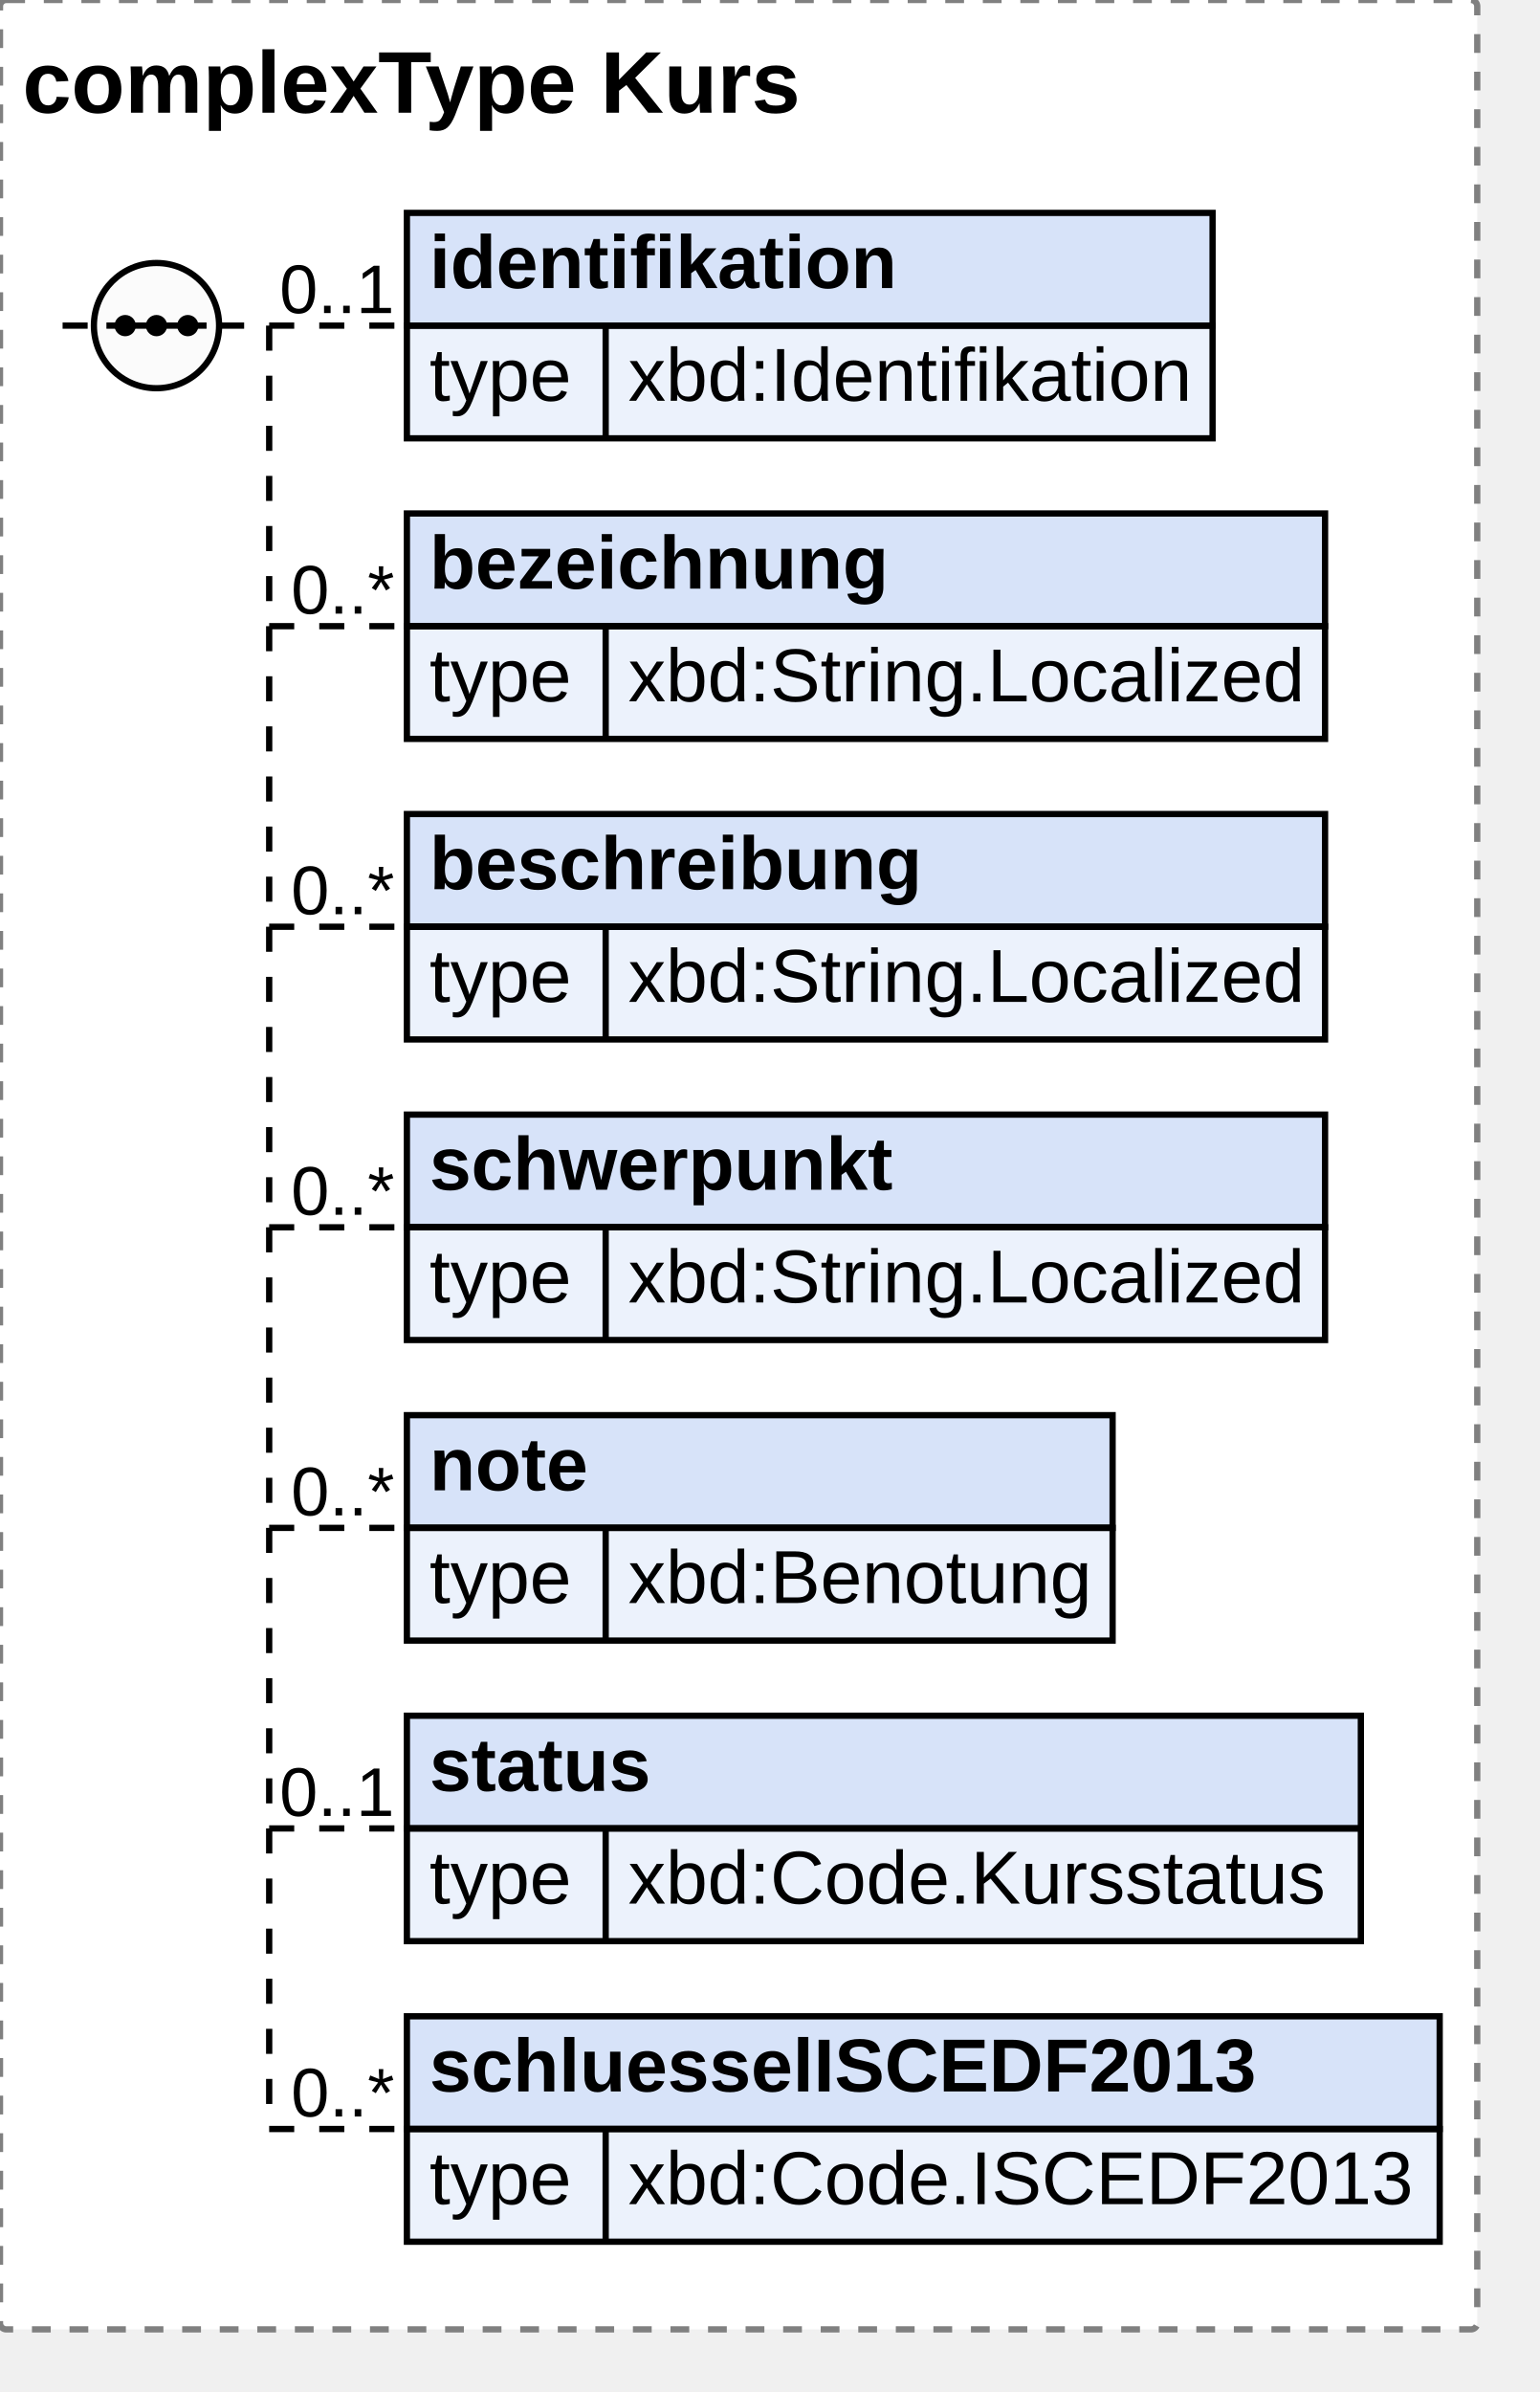
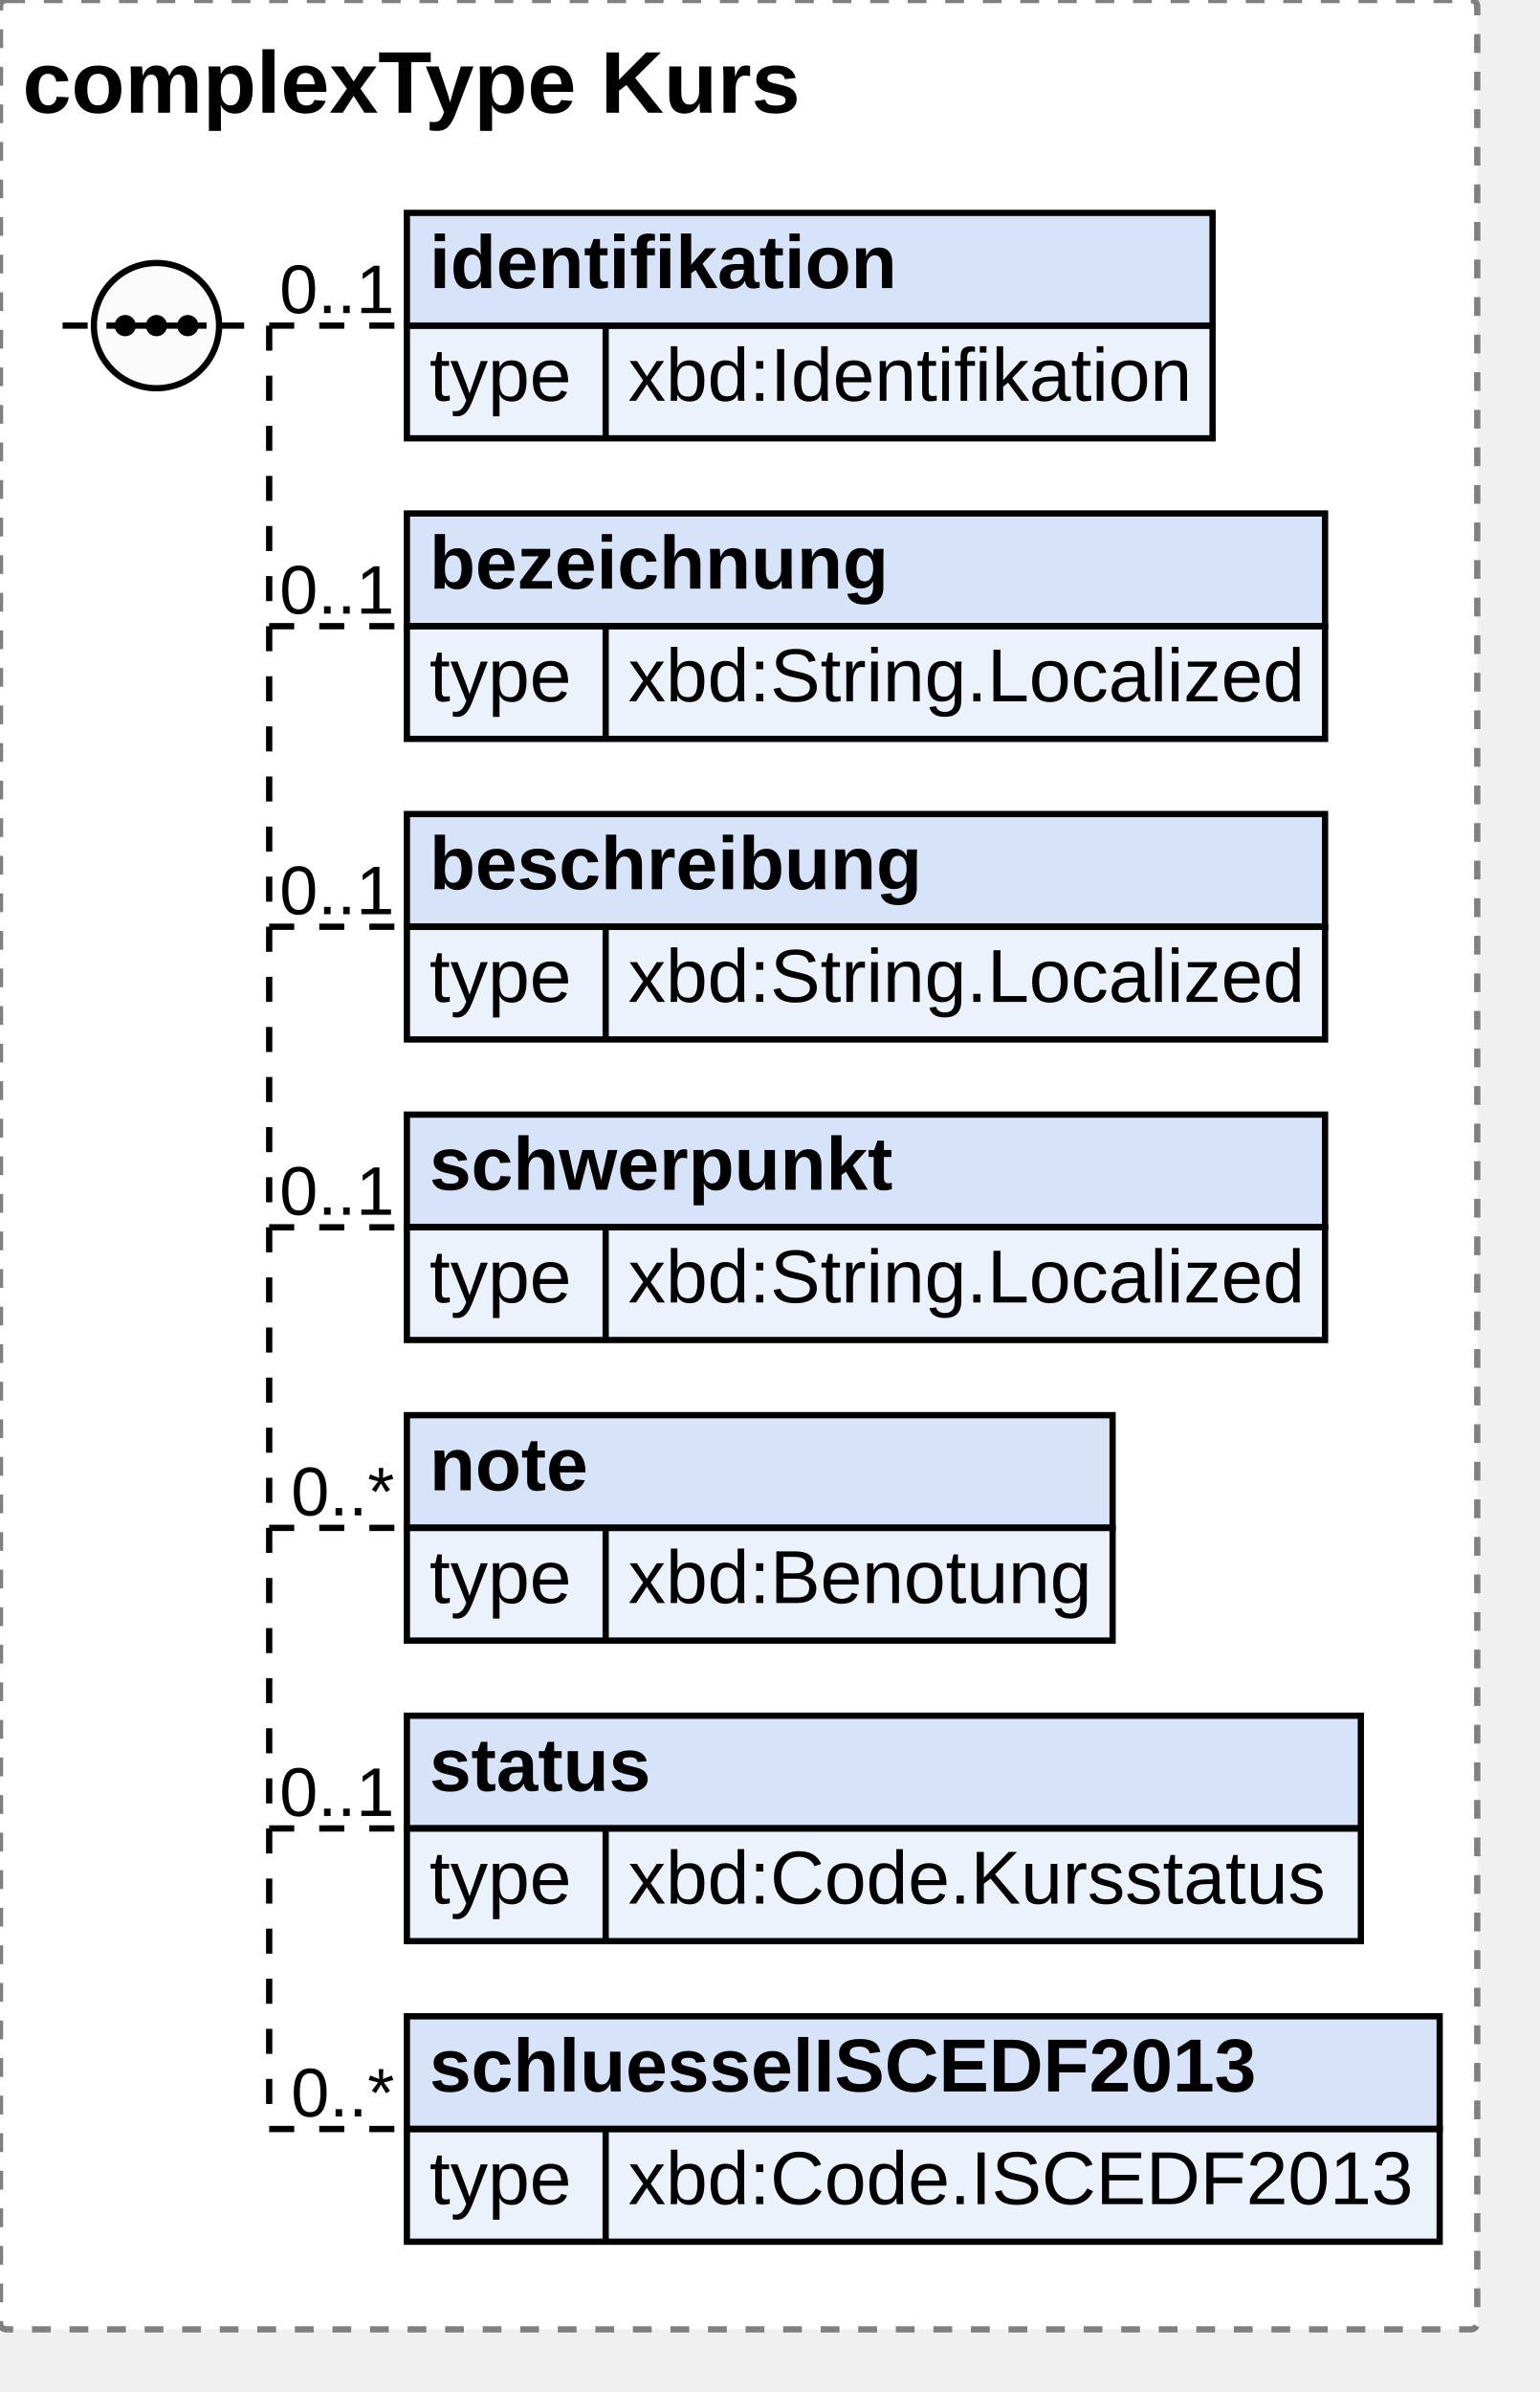
<svg xmlns="http://www.w3.org/2000/svg" width="245.984" height="382">
  <defs>
    <style type="text/css">
                        text {
                            font-family: 'Arial';
                            fill: black;
                        }
                        text.at {
                            font-family: 'Arial';
                            fill: rgb(242, 152, 0);
                        }
                        line {
                            stroke: black;
                        }
                        line.type-structure {
                            stroke: black;
                        }
                        line.type-structure-optional {
                            stroke: black;
                            stroke-dasharray: 4, 4;
                        }
                        rect.attribute-upper {
                            stroke: black;
                            fill: rgb(255, 239, 211);
                        }
                        rect.element-upper {
                            stroke: black;
                            fill: rgb(215, 227, 249);
                        }
                        rect.element-lower {
                            stroke: black;
                            fill: rgb(236, 242, 252);
                        }
                        a text {
                            fill: black;
                        } 
                    </style>
  </defs>
  <rect width="235.984" height="372" stroke-dasharray="3,3" rx="1" ry="1" style="stroke: grey;fill: white;" />
  <text font-size="14" x="3.6" y="18" font-weight="bold">complexType Kurs</text>
  <g transform="translate(10,34)">
    <g transform="translate(55,0)">
      <rect width="128.703" height="18" class="element-upper" />
      <rect width="128.703" height="18" y="18" class="element-lower" />
      <text font-size="12" x="3.6" y="12" font-weight="bold">identifikation</text>
      <line x1="0" y1="18" x2="128.703" y2="18" />
      <text font-size="12" fill="grey" x="3.6" y="30">type</text>
      <line x1="31.753" y1="18" x2="31.753" y2="36" />
      <text font-size="12" x="35.353" y="30">xbd:Identifikation</text>
      <g transform="translate(128.7031,0)" />
    </g>
    <line x1="33" y1="18" x2="55" y2="18" class="type-structure-optional" />
    <text font-size="11" fill="black" x="53" y="16" text-anchor="end">0..1</text>
    <line x1="33" y1="18" x2="33" y2="18" class="type-structure-optional" />
    <g transform="translate(55,48)">
      <rect width="146.672" height="18" class="element-upper" />
      <rect width="146.672" height="18" y="18" class="element-lower" />
      <text font-size="12" x="3.6" y="12" font-weight="bold">bezeichnung</text>
      <line x1="0" y1="18" x2="146.672" y2="18" />
      <text font-size="12" fill="grey" x="3.6" y="30">type</text>
      <line x1="31.753" y1="18" x2="31.753" y2="36" />
      <text font-size="12" x="35.353" y="30">xbd:String.Localized</text>
      <g transform="translate(146.6719,0)" />
    </g>
    <line x1="33" y1="66" x2="55" y2="66" class="type-structure-optional" />
-     <text font-size="11" fill="black" x="53" y="64" text-anchor="end">0..*</text>
+     <text font-size="11" fill="black" x="53" y="64" text-anchor="end">0..1</text>
    <line x1="33" y1="18" x2="33" y2="66" class="type-structure-optional" />
    <g transform="translate(55,96)">
      <rect width="146.672" height="18" class="element-upper" />
      <rect width="146.672" height="18" y="18" class="element-lower" />
      <text font-size="12" x="3.6" y="12" font-weight="bold">beschreibung</text>
      <line x1="0" y1="18" x2="146.672" y2="18" />
      <text font-size="12" fill="grey" x="3.6" y="30">type</text>
      <line x1="31.753" y1="18" x2="31.753" y2="36" />
      <text font-size="12" x="35.353" y="30">xbd:String.Localized</text>
      <g transform="translate(146.6719,0)" />
    </g>
    <line x1="33" y1="114" x2="55" y2="114" class="type-structure-optional" />
-     <text font-size="11" fill="black" x="53" y="112" text-anchor="end">0..*</text>
+     <text font-size="11" fill="black" x="53" y="112" text-anchor="end">0..1</text>
    <line x1="33" y1="66" x2="33" y2="114" class="type-structure-optional" />
    <g transform="translate(55,144)">
      <rect width="146.672" height="18" class="element-upper" />
      <rect width="146.672" height="18" y="18" class="element-lower" />
      <text font-size="12" x="3.6" y="12" font-weight="bold">schwerpunkt</text>
      <line x1="0" y1="18" x2="146.672" y2="18" />
      <text font-size="12" fill="grey" x="3.6" y="30">type</text>
      <line x1="31.753" y1="18" x2="31.753" y2="36" />
      <text font-size="12" x="35.353" y="30">xbd:String.Localized</text>
      <g transform="translate(146.6719,0)" />
    </g>
    <line x1="33" y1="162" x2="55" y2="162" class="type-structure-optional" />
-     <text font-size="11" fill="black" x="53" y="160" text-anchor="end">0..*</text>
+     <text font-size="11" fill="black" x="53" y="160" text-anchor="end">0..1</text>
    <line x1="33" y1="114" x2="33" y2="162" class="type-structure-optional" />
    <g transform="translate(55,192)">
      <rect width="112.734" height="18" class="element-upper" />
      <rect width="112.734" height="18" y="18" class="element-lower" />
      <text font-size="12" x="3.6" y="12" font-weight="bold">note</text>
      <line x1="0" y1="18" x2="112.734" y2="18" />
      <text font-size="12" fill="grey" x="3.6" y="30">type</text>
      <line x1="31.753" y1="18" x2="31.753" y2="36" />
      <text font-size="12" x="35.353" y="30">xbd:Benotung</text>
      <g transform="translate(112.7344,0)" />
    </g>
    <line x1="33" y1="210" x2="55" y2="210" class="type-structure-optional" />
    <text font-size="11" fill="black" x="53" y="208" text-anchor="end">0..*</text>
    <line x1="33" y1="162" x2="33" y2="210" class="type-structure-optional" />
    <g transform="translate(55,240)">
      <rect width="152.391" height="18" class="element-upper" />
      <rect width="152.391" height="18" y="18" class="element-lower" />
      <text font-size="12" x="3.6" y="12" font-weight="bold">status</text>
      <line x1="0" y1="18" x2="152.391" y2="18" />
      <text font-size="12" fill="grey" x="3.6" y="30">type</text>
      <line x1="31.753" y1="18" x2="31.753" y2="36" />
      <text font-size="12" x="35.353" y="30">xbd:Code.Kursstatus</text>
      <g transform="translate(152.3906,0)" />
    </g>
    <line x1="33" y1="258" x2="55" y2="258" class="type-structure-optional" />
    <text font-size="11" fill="black" x="53" y="256" text-anchor="end">0..1</text>
    <line x1="33" y1="210" x2="33" y2="258" class="type-structure-optional" />
    <g transform="translate(55,288)">
      <rect width="164.984" height="18" class="element-upper" />
      <rect width="164.984" height="18" y="18" class="element-lower" />
      <text font-size="12" x="3.6" y="12" font-weight="bold">schluesselISCEDF2013</text>
      <line x1="0" y1="18" x2="164.984" y2="18" />
      <text font-size="12" fill="grey" x="3.6" y="30">type</text>
      <line x1="31.753" y1="18" x2="31.753" y2="36" />
      <text font-size="12" x="35.353" y="30">xbd:Code.ISCEDF2013</text>
      <g transform="translate(164.9844,0)" />
    </g>
    <line x1="33" y1="306" x2="55" y2="306" class="type-structure-optional" />
    <text font-size="11" fill="black" x="53" y="304" text-anchor="end">0..*</text>
    <line x1="33" y1="258" x2="33" y2="306" class="type-structure-optional" />
    <circle cx="15" cy="18" r="10" stroke="black" fill="rgb(251, 251, 251)" />
    <line x1="0" y1="18" x2="5" y2="18" class="type-structure-optional" />
    <line x1="25" y1="18" x2="33" y2="18" class="type-structure-optional" />
    <circle cx="10" cy="18" r="1.2" stroke="black" fill="black" />
    <circle cx="15" cy="18" r="1.2" stroke="black" fill="black" />
    <circle cx="20" cy="18" r="1.2" stroke="black" fill="black" />
    <line x1="7" y1="18" x2="23" y2="18" />
  </g>
</svg>
